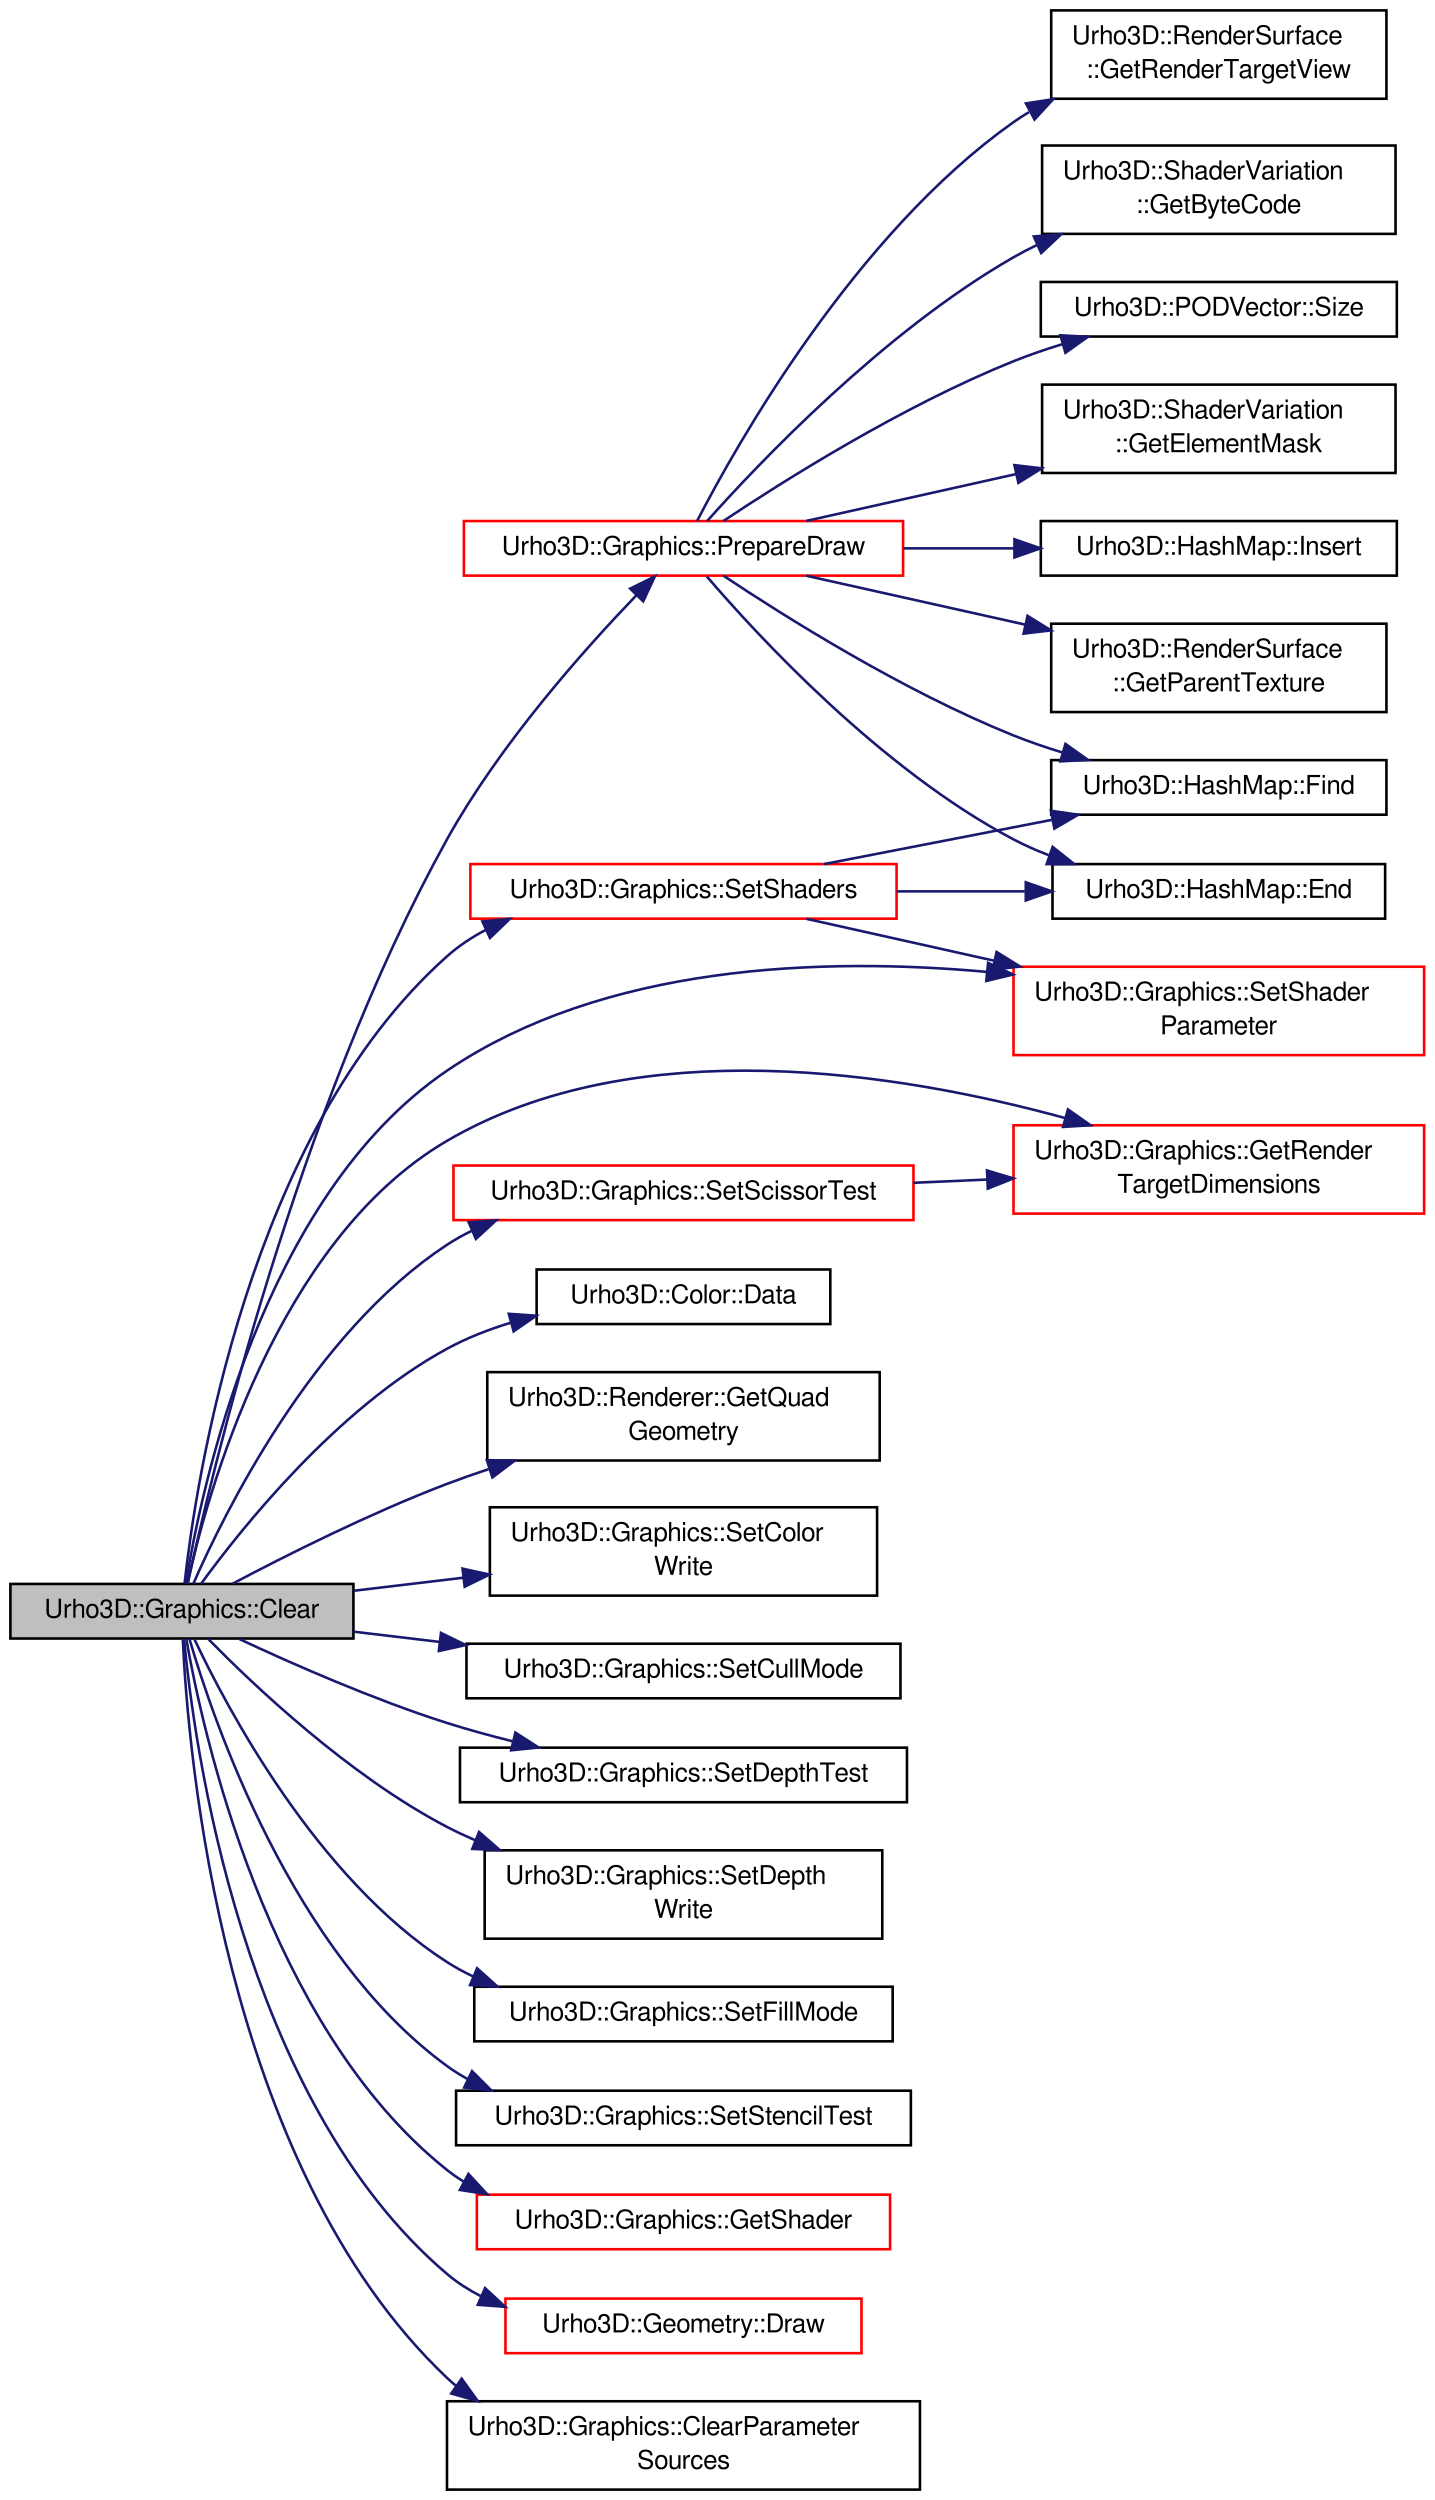
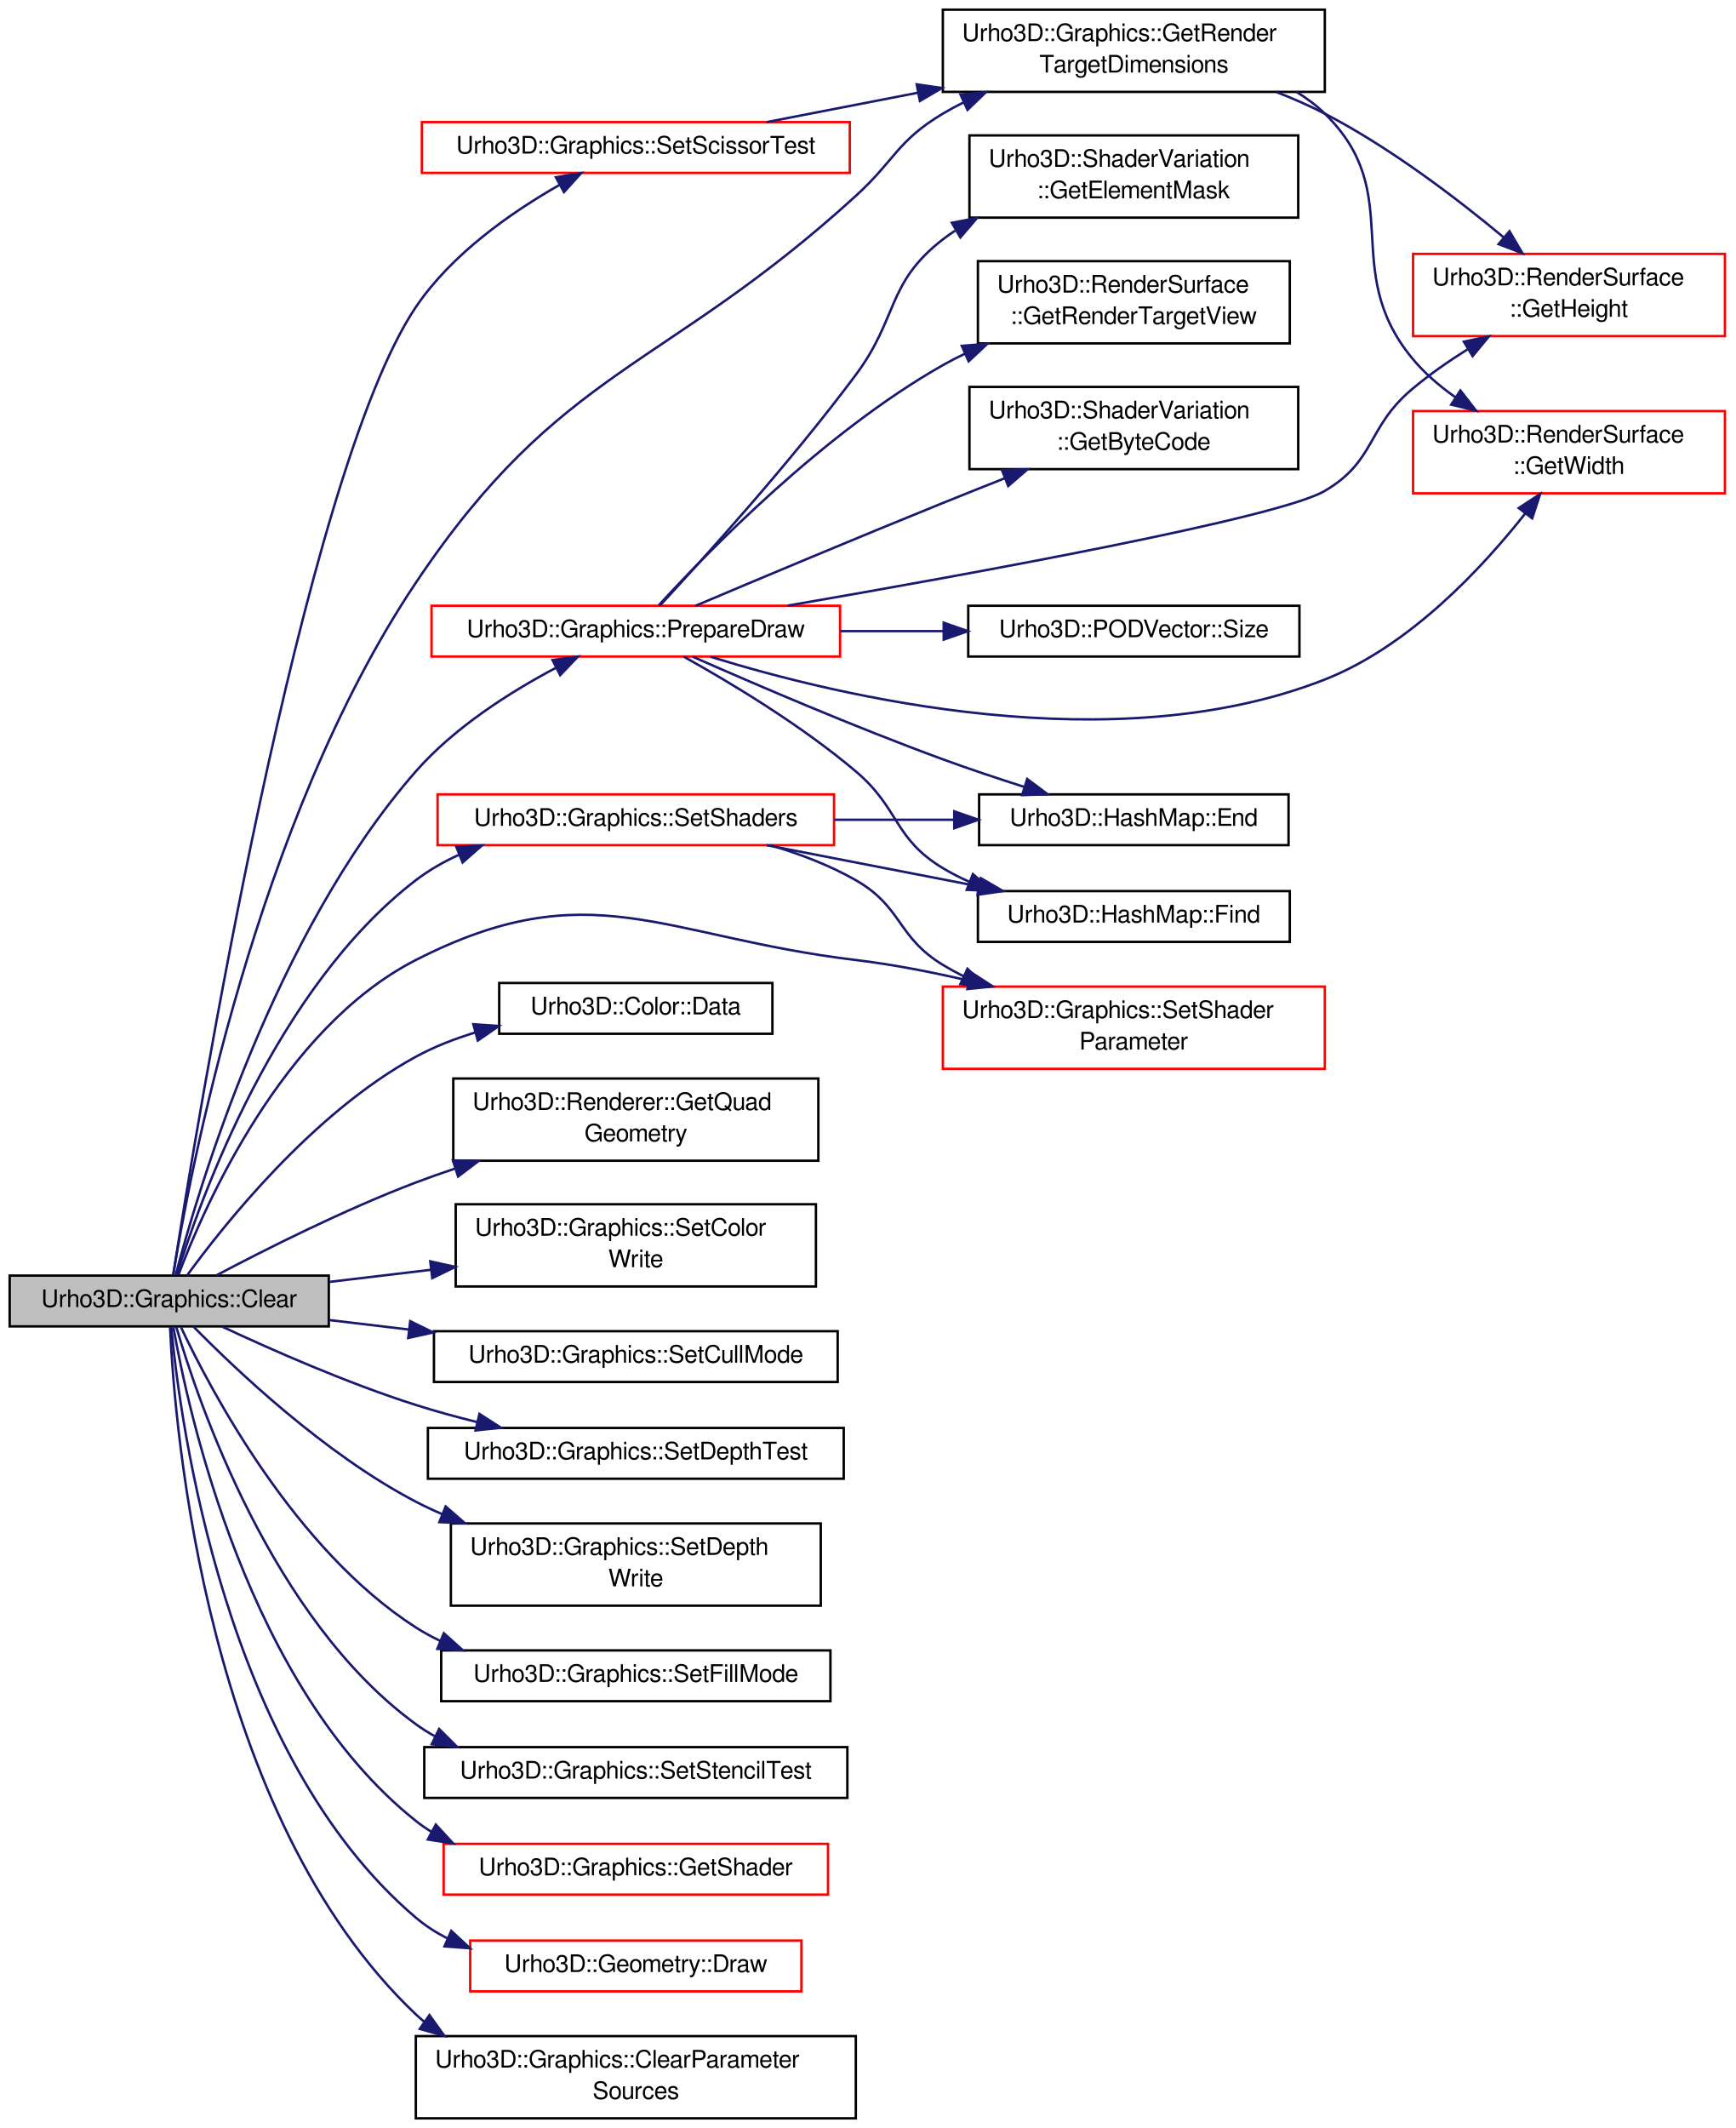
- <svg xmlns="http://www.w3.org/2000/svg" xmlns:xlink="http://www.w3.org/1999/xlink" width="552pt" height="962pt" viewBox="0.00 0.00 552.00 962.00">
-   <g id="graph1" class="graph" transform="scale(1 1) rotate(0) translate(4 958)">
+ <svg xmlns="http://www.w3.org/2000/svg" xmlns:xlink="http://www.w3.org/1999/xlink" width="718pt" height="880pt" viewBox="0.00 0.00 718.00 880.00">
+   <g id="graph1" class="graph" transform="scale(1 1) rotate(0) translate(4 876)">
    <g id="node1" class="node">
      <polygon fill="#bfbfbf" stroke="black" points="0,-327.5 0,-348.5 132,-348.5 132,-327.5 0,-327.5" />
      <text text-anchor="middle" x="66" y="-335.5" font-family="FreeSans" font-size="10.00">Urho3D::Graphics::Clear</text>
    </g>
    <g id="node3" class="node">
      <a xlink:href="class_urho3_d_1_1_graphics.html#a3dd369dc58e2db876d8d001ba24762a5" target="_top" xlink:title="Process dirtied state before draw.">
-         <polygon fill="none" stroke="red" points="174.5,-736.5 174.5,-757.5 343.5,-757.5 343.5,-736.5 174.5,-736.5" />
-         <text text-anchor="middle" x="259" y="-744.5" font-family="FreeSans" font-size="10.00">Urho3D::Graphics::PrepareDraw</text>
+         <polygon fill="none" stroke="red" points="174.5,-604.5 174.5,-625.5 343.5,-625.5 343.5,-604.5 174.5,-604.5" />
+         <text text-anchor="middle" x="259" y="-612.5" font-family="FreeSans" font-size="10.00">Urho3D::Graphics::PrepareDraw</text>
      </a>
    </g>
    <g id="edge2" class="edge">
-       <path fill="none" stroke="midnightblue" d="M68.204,-348.546C76.762,-388.122 110.204,-530.837 168,-635 188.263,-671.52 220.724,-707.97 240.904,-728.955" />
-       <polygon fill="midnightblue" stroke="midnightblue" points="238.496,-731.499 247.986,-736.209 243.505,-726.609 238.496,-731.499" />
+       <path fill="none" stroke="midnightblue" d="M68.683,-348.774C77.607,-382.821 109.118,-489.813 168,-557 183.951,-575.2 206.974,-589.801 225.871,-599.8" />
+       <polygon fill="midnightblue" stroke="midnightblue" points="224.542,-603.051 235.042,-604.47 227.718,-596.813 224.542,-603.051" />
    </g>
    <g id="node21" class="node">
      <a xlink:href="class_urho3_d_1_1_graphics.html#a016c9d34850452e2e97a51f520d15443" target="_top" xlink:title="Return rendertarget width and height.">
-         <polygon fill="none" stroke="red" points="386,-491 386,-525 544,-525 544,-491 386,-491" />
-         <text text-anchor="start" x="394" y="-512" font-family="FreeSans" font-size="10.00">Urho3D::Graphics::GetRender</text>
-         <text text-anchor="middle" x="465" y="-499" font-family="FreeSans" font-size="10.00">TargetDimensions</text>
+         <polygon fill="none" stroke="black" points="386,-838 386,-872 544,-872 544,-838 386,-838" />
+         <text text-anchor="start" x="394" y="-859" font-family="FreeSans" font-size="10.00">Urho3D::Graphics::GetRender</text>
+         <text text-anchor="middle" x="465" y="-846" font-family="FreeSans" font-size="10.00">TargetDimensions</text>
      </a>
    </g>
    <g id="edge20" class="edge">
-       <path fill="none" stroke="midnightblue" d="M68.153,-348.784C75.354,-381.61 101.977,-480.421 168,-519 241.052,-561.686 342.374,-545.175 405.778,-527.789" />
-       <polygon fill="midnightblue" stroke="midnightblue" points="406.952,-531.094 415.619,-525 405.043,-524.359 406.952,-531.094" />
-     </g>
-     <g id="node23" class="node">
+       <path fill="none" stroke="midnightblue" d="M67.612,-348.603C74.146,-388.974 101.551,-535.804 168,-635 227.942,-724.481 270.392,-722.457 350,-795 366.267,-809.823 367.094,-817.734 386,-829 388.791,-830.663 391.701,-832.235 394.689,-833.718" />
+       <polygon fill="midnightblue" stroke="midnightblue" points="393.291,-836.927 403.84,-837.906 396.204,-830.562 393.291,-836.927" />
+     </g>
+     <g id="node25" class="node">
      <a xlink:href="class_urho3_d_1_1_color.html#af4fe4462664d0de4722288e0bcc2b1cc" target="_top" xlink:title="Return float data.">
        <polygon fill="none" stroke="black" points="202.5,-448.5 202.5,-469.5 315.5,-469.5 315.5,-448.5 202.5,-448.5" />
        <text text-anchor="middle" x="259" y="-456.5" font-family="FreeSans" font-size="10.00">Urho3D::Color::Data</text>
      </a>
    </g>
-     <g id="edge22" class="edge">
+     <g id="edge26" class="edge">
      <path fill="none" stroke="midnightblue" d="M73.344,-348.514C88.477,-369.328 125.316,-415.77 168,-439 175.639,-443.157 184.083,-446.451 192.657,-449.059" />
      <polygon fill="midnightblue" stroke="midnightblue" points="191.787,-452.45 202.357,-451.724 193.641,-445.7 191.787,-452.45" />
    </g>
-     <g id="node25" class="node">
+     <g id="node27" class="node">
      <a xlink:href="class_urho3_d_1_1_renderer.html#a887e9961f27af8db3298c0c0ba0e582c" target="_top" xlink:title="Return quad geometry used in postprocessing.">
        <polygon fill="none" stroke="black" points="183.5,-396 183.5,-430 334.5,-430 334.5,-396 183.5,-396" />
        <text text-anchor="start" x="191.5" y="-417" font-family="FreeSans" font-size="10.00">Urho3D::Renderer::GetQuad</text>
        <text text-anchor="middle" x="259" y="-404" font-family="FreeSans" font-size="10.00">Geometry</text>
      </a>
    </g>
-     <g id="edge24" class="edge">
+     <g id="edge28" class="edge">
      <path fill="none" stroke="midnightblue" d="M85.499,-348.595C105.712,-359.282 138.432,-375.767 168,-387 173.184,-388.969 178.583,-390.871 184.049,-392.69" />
      <polygon fill="midnightblue" stroke="midnightblue" points="183.34,-396.138 193.931,-395.868 185.483,-389.474 183.34,-396.138" />
    </g>
-     <g id="node27" class="node">
+     <g id="node29" class="node">
      <a xlink:href="class_urho3_d_1_1_graphics.html#a491fe007ce9f8dce215ba00f5c27ff0d" target="_top" xlink:title="Set color write on/off.">
        <polygon fill="none" stroke="black" points="184.5,-344 184.5,-378 333.5,-378 333.5,-344 184.5,-344" />
        <text text-anchor="start" x="192.5" y="-365" font-family="FreeSans" font-size="10.00">Urho3D::Graphics::SetColor</text>
        <text text-anchor="middle" x="259" y="-352" font-family="FreeSans" font-size="10.00">Write</text>
      </a>
    </g>
-     <g id="edge26" class="edge">
+     <g id="edge30" class="edge">
      <path fill="none" stroke="midnightblue" d="M132.15,-345.883C145.672,-347.495 160.08,-349.212 174.152,-350.889" />
      <polygon fill="midnightblue" stroke="midnightblue" points="173.978,-354.393 184.322,-352.101 174.806,-347.442 173.978,-354.393" />
    </g>
-     <g id="node29" class="node">
+     <g id="node31" class="node">
      <a xlink:href="class_urho3_d_1_1_graphics.html#af002db3f0656638b5419e501597bf9db" target="_top" xlink:title="Set hardware culling mode.">
        <polygon fill="none" stroke="black" points="175.5,-304.5 175.5,-325.5 342.5,-325.5 342.5,-304.5 175.5,-304.5" />
        <text text-anchor="middle" x="259" y="-312.5" font-family="FreeSans" font-size="10.00">Urho3D::Graphics::SetCullMode</text>
      </a>
    </g>
-     <g id="edge28" class="edge">
+     <g id="edge32" class="edge">
      <path fill="none" stroke="midnightblue" d="M132.15,-330.117C142.76,-328.852 153.915,-327.523 165.026,-326.199" />
      <polygon fill="midnightblue" stroke="midnightblue" points="165.684,-329.645 175.2,-324.987 164.856,-322.695 165.684,-329.645" />
    </g>
-     <g id="node31" class="node">
+     <g id="node33" class="node">
      <a xlink:href="class_urho3_d_1_1_graphics.html#a8caad07fa70c69870bd1ebd33014b931" target="_top" xlink:title="Set depth compare.">
        <polygon fill="none" stroke="black" points="173,-264.5 173,-285.5 345,-285.5 345,-264.5 173,-264.5" />
        <text text-anchor="middle" x="259" y="-272.5" font-family="FreeSans" font-size="10.00">Urho3D::Graphics::SetDepthTest</text>
      </a>
    </g>
-     <g id="edge30" class="edge">
+     <g id="edge34" class="edge">
      <path fill="none" stroke="midnightblue" d="M87.846,-327.414C108.207,-317.881 139.611,-304.02 168,-295 176.089,-292.43 184.684,-290.073 193.239,-287.95" />
      <polygon fill="midnightblue" stroke="midnightblue" points="194.316,-291.292 203.231,-285.567 192.692,-284.483 194.316,-291.292" />
    </g>
-     <g id="node33" class="node">
+     <g id="node35" class="node">
      <a xlink:href="class_urho3_d_1_1_graphics.html#abce9b1421f7b2d1179659ca887171f2a" target="_top" xlink:title="Set depth write on/off.">
        <polygon fill="none" stroke="black" points="182.5,-212 182.5,-246 335.5,-246 335.5,-212 182.5,-212" />
        <text text-anchor="start" x="190.5" y="-233" font-family="FreeSans" font-size="10.00">Urho3D::Graphics::SetDepth</text>
        <text text-anchor="middle" x="259" y="-220" font-family="FreeSans" font-size="10.00">Write</text>
      </a>
    </g>
-     <g id="edge32" class="edge">
+     <g id="edge36" class="edge">
      <path fill="none" stroke="midnightblue" d="M75.985,-327.463C93.168,-309.929 130.145,-274.74 168,-255 171.506,-253.172 175.156,-251.458 178.894,-249.852" />
      <polygon fill="midnightblue" stroke="midnightblue" points="180.341,-253.043 188.329,-246.082 177.744,-246.543 180.341,-253.043" />
    </g>
-     <g id="node35" class="node">
+     <g id="node37" class="node">
      <a xlink:href="class_urho3_d_1_1_graphics.html#a616f0641be5b78abb3b4b3ef43cba042" target="_top" xlink:title="Set polygon fill mode.">
        <polygon fill="none" stroke="black" points="178.5,-172.5 178.5,-193.5 339.5,-193.5 339.5,-172.5 178.5,-172.5" />
        <text text-anchor="middle" x="259" y="-180.5" font-family="FreeSans" font-size="10.00">Urho3D::Graphics::SetFillMode</text>
      </a>
    </g>
-     <g id="edge34" class="edge">
+     <g id="edge38" class="edge">
      <path fill="none" stroke="midnightblue" d="M70.85,-327.175C83.076,-301.213 117.798,-235.181 168,-203 171.183,-200.959 174.544,-199.125 178.023,-197.476" />
      <polygon fill="midnightblue" stroke="midnightblue" points="179.591,-200.614 187.468,-193.528 176.892,-194.155 179.591,-200.614" />
    </g>
-     <g id="node37" class="node">
+     <g id="node39" class="node">
      <a xlink:href="class_urho3_d_1_1_graphics.html#a27670beb9e90540f69da3d24da2d07bd" target="_top" xlink:title="Set scissor test.">
-         <polygon fill="none" stroke="red" points="170.5,-488.5 170.5,-509.5 347.5,-509.5 347.5,-488.5 170.5,-488.5" />
-         <text text-anchor="middle" x="259" y="-496.5" font-family="FreeSans" font-size="10.00">Urho3D::Graphics::SetScissorTest</text>
-       </a>
-     </g>
-     <g id="edge36" class="edge">
-       <path fill="none" stroke="midnightblue" d="M70.365,-348.514C81.956,-375.051 116.207,-445.035 168,-479 170.999,-480.967 174.161,-482.743 177.436,-484.347" />
-       <polygon fill="midnightblue" stroke="midnightblue" points="176.35,-487.69 186.919,-488.425 179.116,-481.259 176.35,-487.69" />
-     </g>
-     <g id="node40" class="node">
+         <polygon fill="none" stroke="red" points="170.5,-804.5 170.5,-825.5 347.5,-825.5 347.5,-804.5 170.5,-804.5" />
+         <text text-anchor="middle" x="259" y="-812.5" font-family="FreeSans" font-size="10.00">Urho3D::Graphics::SetScissorTest</text>
+       </a>
+     </g>
+     <g id="edge40" class="edge">
+       <path fill="none" stroke="midnightblue" d="M67.653,-348.798C76.648,-406.596 121.039,-679.359 168,-749 182.789,-770.931 207.425,-788.14 227.337,-799.479" />
+       <polygon fill="midnightblue" stroke="midnightblue" points="225.93,-802.699 236.384,-804.421 229.286,-796.556 225.93,-802.699" />
+     </g>
+     <g id="node42" class="node">
      <a xlink:href="class_urho3_d_1_1_graphics.html#a11eb4f153875e95af56a4e1eaaea1d4b" target="_top" xlink:title="Set stencil test.">
        <polygon fill="none" stroke="black" points="171.5,-132.5 171.5,-153.5 346.5,-153.5 346.5,-132.5 171.5,-132.5" />
        <text text-anchor="middle" x="259" y="-140.5" font-family="FreeSans" font-size="10.00">Urho3D::Graphics::SetStencilTest</text>
      </a>
    </g>
-     <g id="edge40" class="edge">
+     <g id="edge44" class="edge">
      <path fill="none" stroke="midnightblue" d="M68.915,-327.292C77.914,-296.389 108.316,-206.49 168,-163 170.533,-161.154 173.204,-159.473 175.977,-157.943" />
      <polygon fill="midnightblue" stroke="midnightblue" points="177.635,-161.029 185.139,-153.55 174.609,-154.718 177.635,-161.029" />
    </g>
-     <g id="node42" class="node">
+     <g id="node44" class="node">
      <a xlink:href="class_urho3_d_1_1_graphics.html#a1f9ba79f344a68937947b6416685fe3a" target="_top" xlink:title="Set shaders.">
-         <polygon fill="none" stroke="red" points="177,-604.5 177,-625.5 341,-625.5 341,-604.5 177,-604.5" />
-         <text text-anchor="middle" x="259" y="-612.5" font-family="FreeSans" font-size="10.00">Urho3D::Graphics::SetShaders</text>
-       </a>
-     </g>
-     <g id="edge42" class="edge">
-       <path fill="none" stroke="midnightblue" d="M67.023,-348.754C71.305,-387.572 91.309,-521.76 168,-590 172.47,-593.977 177.515,-597.328 182.882,-600.151" />
-       <polygon fill="midnightblue" stroke="midnightblue" points="181.625,-603.425 192.173,-604.42 184.548,-597.064 181.625,-603.425" />
-     </g>
-     <g id="node46" class="node">
+         <polygon fill="none" stroke="red" points="177,-526.5 177,-547.5 341,-547.5 341,-526.5 177,-526.5" />
+         <text text-anchor="middle" x="259" y="-534.5" font-family="FreeSans" font-size="10.00">Urho3D::Graphics::SetShaders</text>
+       </a>
+     </g>
+     <g id="edge46" class="edge">
+       <path fill="none" stroke="midnightblue" d="M69.18,-348.937C78.693,-379.67 109.933,-467.457 168,-512 173.415,-516.154 179.478,-519.618 185.833,-522.507" />
+       <polygon fill="midnightblue" stroke="midnightblue" points="184.73,-525.836 195.313,-526.34 187.355,-519.347 184.73,-525.836" />
+     </g>
+     <g id="node48" class="node">
      <a xlink:href="class_urho3_d_1_1_graphics.html#a4738d35a14589f7d2ff4946fd48b2381" target="_top" xlink:title="Set shader float constants.">
-         <polygon fill="none" stroke="red" points="386,-552 386,-586 544,-586 544,-552 386,-552" />
-         <text text-anchor="start" x="394" y="-573" font-family="FreeSans" font-size="10.00">Urho3D::Graphics::SetShader</text>
-         <text text-anchor="middle" x="465" y="-560" font-family="FreeSans" font-size="10.00">Parameter</text>
-       </a>
-     </g>
-     <g id="edge52" class="edge">
-       <path fill="none" stroke="midnightblue" d="M67.504,-348.561C73.134,-383.74 96.441,-497.455 168,-546 228.429,-586.995 312.548,-589.765 375.842,-584.005" />
-       <polygon fill="midnightblue" stroke="midnightblue" points="376.211,-587.486 385.814,-583.012 375.517,-580.521 376.211,-587.486" />
-     </g>
-     <g id="node48" class="node">
+         <polygon fill="none" stroke="red" points="386,-434 386,-468 544,-468 544,-434 386,-434" />
+         <text text-anchor="start" x="394" y="-455" font-family="FreeSans" font-size="10.00">Urho3D::Graphics::SetShader</text>
+         <text text-anchor="middle" x="465" y="-442" font-family="FreeSans" font-size="10.00">Parameter</text>
+       </a>
+     </g>
+     <g id="edge56" class="edge">
+       <path fill="none" stroke="midnightblue" d="M69.81,-348.795C80.302,-376.64 112.574,-450.687 168,-479 240.035,-515.797 269.687,-488.636 350,-479 365.314,-477.163 381.533,-473.996 396.811,-470.437" />
+       <polygon fill="midnightblue" stroke="midnightblue" points="397.796,-473.8 406.696,-468.051 396.154,-466.995 397.796,-473.8" />
+     </g>
+     <g id="node50" class="node">
      <a xlink:href="class_urho3_d_1_1_graphics.html#aad58413102b75b7916510245a9db175e" target="_top" xlink:title="Return a shader variation by name and defines.">
        <polygon fill="none" stroke="red" points="179.5,-92.5 179.5,-113.5 338.5,-113.5 338.5,-92.5 179.5,-92.5" />
        <text text-anchor="middle" x="259" y="-100.5" font-family="FreeSans" font-size="10.00">Urho3D::Graphics::GetShader</text>
      </a>
    </g>
-     <g id="edge50" class="edge">
+     <g id="edge54" class="edge">
      <path fill="none" stroke="midnightblue" d="M67.662,-327.478C73.791,-292.362 98.492,-178.304 168,-123 170.049,-121.37 172.203,-119.866 174.44,-118.478" />
      <polygon fill="midnightblue" stroke="midnightblue" points="176.255,-121.477 183.436,-113.686 172.964,-115.299 176.255,-121.477" />
    </g>
-     <g id="node51" class="node">
+     <g id="node53" class="node">
      <a xlink:href="class_urho3_d_1_1_geometry.html#a4a7263e950743d3a59f18469766bfe19" target="_top" xlink:title="Draw.">
        <polygon fill="none" stroke="red" points="190.5,-52.5 190.5,-73.5 327.5,-73.5 327.5,-52.5 190.5,-52.5" />
        <text text-anchor="middle" x="259" y="-60.5" font-family="FreeSans" font-size="10.00">Urho3D::Geometry::Draw</text>
      </a>
    </g>
-     <g id="edge54" class="edge">
+     <g id="edge58" class="edge">
      <path fill="none" stroke="midnightblue" d="M66.835,-327.256C70.498,-287.873 88.721,-150.226 168,-83 171.985,-79.621 176.412,-76.777 181.107,-74.385" />
      <polygon fill="midnightblue" stroke="midnightblue" points="182.654,-77.529 190.421,-70.324 179.856,-71.113 182.654,-77.529" />
    </g>
-     <g id="node53" class="node">
+     <g id="node55" class="node">
      <a xlink:href="class_urho3_d_1_1_graphics.html#a0dbed204dd942895efd794eabd4bafdd" target="_top" xlink:title="Clear remembered shader parameter sources.">
        <polygon fill="none" stroke="black" points="168,-0 168,-34 350,-34 350,-0 168,-0" />
        <text text-anchor="start" x="176" y="-21" font-family="FreeSans" font-size="10.00">Urho3D::Graphics::ClearParameter</text>
        <text text-anchor="middle" x="259" y="-8" font-family="FreeSans" font-size="10.00">Sources</text>
      </a>
    </g>
-     <g id="edge56" class="edge">
+     <g id="edge60" class="edge">
      <path fill="none" stroke="midnightblue" d="M66.335,-327.294C68.263,-284.641 81.233,-125.154 168,-43 169.119,-41.941 170.277,-40.925 171.472,-39.949" />
      <polygon fill="midnightblue" stroke="midnightblue" points="173.649,-42.697 179.825,-34.089 169.628,-36.967 173.649,-42.697" />
    </g>
    <g id="node5" class="node">
      <a xlink:href="class_urho3_d_1_1_render_surface.html#a95c7811a5d78b66288690a59e3bdcd20" target="_top" xlink:title="Return Direct3D rendertarget or depth-stencil view.">
-         <polygon fill="none" stroke="black" points="400.5,-920 400.5,-954 529.5,-954 529.5,-920 400.5,-920" />
-         <text text-anchor="start" x="408.5" y="-941" font-family="FreeSans" font-size="10.00">Urho3D::RenderSurface</text>
-         <text text-anchor="middle" x="465" y="-928" font-family="FreeSans" font-size="10.00">::GetRenderTargetView</text>
+         <polygon fill="none" stroke="black" points="400.5,-734 400.5,-768 529.5,-768 529.5,-734 400.5,-734" />
+         <text text-anchor="start" x="408.5" y="-755" font-family="FreeSans" font-size="10.00">Urho3D::RenderSurface</text>
+         <text text-anchor="middle" x="465" y="-742" font-family="FreeSans" font-size="10.00">::GetRenderTargetView</text>
      </a>
    </g>
    <g id="edge4" class="edge">
-       <path fill="none" stroke="midnightblue" d="M264.267,-757.577C279.217,-786.53 324.817,-867.79 386,-911 387.917,-912.354 389.908,-913.64 391.957,-914.863" />
-       <polygon fill="midnightblue" stroke="midnightblue" points="390.788,-918.206 401.259,-919.822 394.082,-912.029 390.788,-918.206" />
+       <path fill="none" stroke="midnightblue" d="M268.463,-625.647C288.243,-647.3 336.268,-696.798 386,-725 388.889,-726.638 391.896,-728.192 394.978,-729.663" />
+       <polygon fill="midnightblue" stroke="midnightblue" points="393.838,-732.986 404.399,-733.831 396.67,-726.584 393.838,-732.986" />
    </g>
    <g id="node7" class="node">
+       <a xlink:href="class_urho3_d_1_1_render_surface.html#a1be67d97ab77b0d6f24776a3f75c5e6a" target="_top" xlink:title="Return width.">
+         <polygon fill="none" stroke="red" points="580.5,-672 580.5,-706 709.5,-706 709.5,-672 580.5,-672" />
+         <text text-anchor="start" x="588.5" y="-693" font-family="FreeSans" font-size="10.00">Urho3D::RenderSurface</text>
+         <text text-anchor="middle" x="645" y="-680" font-family="FreeSans" font-size="10.00">::GetWidth</text>
+       </a>
+     </g>
+     <g id="edge6" class="edge">
+       <path fill="none" stroke="midnightblue" d="M289.846,-604.424C343.596,-587.795 456.991,-560.775 544,-595 578.942,-608.744 608.96,-640.899 626.984,-663.766" />
+       <polygon fill="midnightblue" stroke="midnightblue" points="624.213,-665.904 633.069,-671.719 629.772,-661.65 624.213,-665.904" />
+     </g>
+     <g id="node9" class="node">
+       <a xlink:href="class_urho3_d_1_1_render_surface.html#a3c0b5d48265c55fd1692924b9e45ce24" target="_top" xlink:title="Return height.">
+         <polygon fill="none" stroke="red" points="580.5,-737 580.5,-771 709.5,-771 709.5,-737 580.5,-737" />
+         <text text-anchor="start" x="588.5" y="-758" font-family="FreeSans" font-size="10.00">Urho3D::RenderSurface</text>
+         <text text-anchor="middle" x="645" y="-745" font-family="FreeSans" font-size="10.00">::GetHeight</text>
+       </a>
+     </g>
+     <g id="edge8" class="edge">
+       <path fill="none" stroke="midnightblue" d="M321.826,-625.556C399.848,-639.009 525.038,-661.852 544,-673 565.194,-685.46 561.217,-699.137 580,-715 587.088,-720.986 595.202,-726.633 603.239,-731.673" />
+       <polygon fill="midnightblue" stroke="midnightblue" points="601.508,-734.717 611.878,-736.892 605.128,-728.726 601.508,-734.717" />
+     </g>
+     <g id="node11" class="node">
      <a xlink:href="class_urho3_d_1_1_shader_variation.html#abc87c2b30ab7b5f5281314d99e1c2b1c" target="_top" xlink:title="Return shader bytecode.">
-         <polygon fill="none" stroke="black" points="397,-868 397,-902 533,-902 533,-868 397,-868" />
-         <text text-anchor="start" x="405" y="-889" font-family="FreeSans" font-size="10.00">Urho3D::ShaderVariation</text>
-         <text text-anchor="middle" x="465" y="-876" font-family="FreeSans" font-size="10.00">::GetByteCode</text>
-       </a>
-     </g>
-     <g id="edge6" class="edge">
-       <path fill="none" stroke="midnightblue" d="M268.121,-757.517C287.632,-779.404 335.751,-830.207 386,-859 388.881,-860.651 391.883,-862.215 394.959,-863.695" />
-       <polygon fill="midnightblue" stroke="midnightblue" points="393.81,-867.015 404.369,-867.883 396.656,-860.619 393.81,-867.015" />
-     </g>
-     <g id="node9" class="node">
+         <polygon fill="none" stroke="black" points="397,-682 397,-716 533,-716 533,-682 397,-682" />
+         <text text-anchor="start" x="405" y="-703" font-family="FreeSans" font-size="10.00">Urho3D::ShaderVariation</text>
+         <text text-anchor="middle" x="465" y="-690" font-family="FreeSans" font-size="10.00">::GetByteCode</text>
+       </a>
+     </g>
+     <g id="edge10" class="edge">
+       <path fill="none" stroke="midnightblue" d="M283.757,-625.516C309.306,-636.325 350.345,-653.567 386,-668 394.236,-671.334 402.975,-674.817 411.524,-678.195" />
+       <polygon fill="midnightblue" stroke="midnightblue" points="410.471,-681.542 421.058,-681.95 413.036,-675.029 410.471,-681.542" />
+     </g>
+     <g id="node13" class="node">
      <a xlink:href="class_urho3_d_1_1_p_o_d_vector.html#a4fe0251ca70afca844721a4a44717c83" target="_top" xlink:title="Return number of elements.">
-         <polygon fill="none" stroke="black" points="396.5,-828.5 396.5,-849.5 533.5,-849.5 533.5,-828.5 396.5,-828.5" />
-         <text text-anchor="middle" x="465" y="-836.5" font-family="FreeSans" font-size="10.00">Urho3D::PODVector::Size</text>
-       </a>
-     </g>
-     <g id="edge8" class="edge">
-       <path fill="none" stroke="midnightblue" d="M274.353,-757.517C297.57,-772.991 343.429,-801.905 386,-819 391.945,-821.387 398.258,-823.556 404.624,-825.508" />
-       <polygon fill="midnightblue" stroke="midnightblue" points="404.046,-828.984 414.625,-828.399 405.99,-822.26 404.046,-828.984" />
-     </g>
-     <g id="node11" class="node">
+         <polygon fill="none" stroke="black" points="396.5,-604.5 396.5,-625.5 533.5,-625.5 533.5,-604.5 396.5,-604.5" />
+         <text text-anchor="middle" x="465" y="-612.5" font-family="FreeSans" font-size="10.00">Urho3D::PODVector::Size</text>
+       </a>
+     </g>
+     <g id="edge12" class="edge">
+       <path fill="none" stroke="midnightblue" d="M343.68,-615C357.789,-615 372.372,-615 386.323,-615" />
+       <polygon fill="midnightblue" stroke="midnightblue" points="386.355,-618.5 396.355,-615 386.355,-611.5 386.355,-618.5" />
+     </g>
+     <g id="node15" class="node">
      <a xlink:href="class_urho3_d_1_1_shader_variation.html#a16e7c3c6bc03e89400d89efe02031a20" target="_top" xlink:title="Return vertex element mask.">
-         <polygon fill="none" stroke="black" points="397,-776 397,-810 533,-810 533,-776 397,-776" />
-         <text text-anchor="start" x="405" y="-797" font-family="FreeSans" font-size="10.00">Urho3D::ShaderVariation</text>
-         <text text-anchor="middle" x="465" y="-784" font-family="FreeSans" font-size="10.00">::GetElementMask</text>
-       </a>
-     </g>
-     <g id="edge10" class="edge">
-       <path fill="none" stroke="midnightblue" d="M306.261,-757.553C330.17,-762.892 359.813,-769.512 386.987,-775.58" />
-       <polygon fill="midnightblue" stroke="midnightblue" points="386.35,-779.023 396.872,-777.787 387.875,-772.192 386.35,-779.023" />
-     </g>
-     <g id="node13" class="node">
+         <polygon fill="none" stroke="black" points="397,-786 397,-820 533,-820 533,-786 397,-786" />
+         <text text-anchor="start" x="405" y="-807" font-family="FreeSans" font-size="10.00">Urho3D::ShaderVariation</text>
+         <text text-anchor="middle" x="465" y="-794" font-family="FreeSans" font-size="10.00">::GetElementMask</text>
+       </a>
+     </g>
+     <g id="edge14" class="edge">
+       <path fill="none" stroke="midnightblue" d="M269.084,-625.724C286.45,-644.409 322.756,-684.436 350,-721 367.679,-744.726 362.602,-758.889 386,-777 387.627,-778.259 389.318,-779.459 391.06,-780.602" />
+       <polygon fill="midnightblue" stroke="midnightblue" points="389.735,-783.879 400.144,-785.855 393.239,-777.819 389.735,-783.879" />
+     </g>
+     <g id="node17" class="node">
      <a xlink:href="class_urho3_d_1_1_hash_map.html#a9dc4e5c0ad1feb3eec2d2f1f1714698d" target="_top" xlink:title="Return iterator to the pair with key, or end iterator if not found.">
-         <polygon fill="none" stroke="black" points="400.5,-644.5 400.5,-665.5 529.5,-665.5 529.5,-644.5 400.5,-644.5" />
-         <text text-anchor="middle" x="465" y="-652.5" font-family="FreeSans" font-size="10.00">Urho3D::HashMap::Find</text>
-       </a>
-     </g>
-     <g id="edge12" class="edge">
-       <path fill="none" stroke="midnightblue" d="M274.353,-736.483C297.57,-721.009 343.429,-692.095 386,-675 391.945,-672.613 398.258,-670.444 404.624,-668.492" />
-       <polygon fill="midnightblue" stroke="midnightblue" points="405.99,-671.74 414.625,-665.601 404.046,-665.016 405.99,-671.74" />
-     </g>
-     <g id="node15" class="node">
+         <polygon fill="none" stroke="black" points="400.5,-486.5 400.5,-507.5 529.5,-507.5 529.5,-486.5 400.5,-486.5" />
+         <text text-anchor="middle" x="465" y="-494.5" font-family="FreeSans" font-size="10.00">Urho3D::HashMap::Find</text>
+       </a>
+     </g>
+     <g id="edge16" class="edge">
+       <path fill="none" stroke="midnightblue" d="M278.866,-604.419C298.042,-593.74 327.412,-576.131 350,-557 368.251,-541.542 365.522,-529.358 386,-517 389.445,-514.921 393.099,-513.057 396.874,-511.387" />
+       <polygon fill="midnightblue" stroke="midnightblue" points="398.429,-514.536 406.454,-507.618 395.867,-508.022 398.429,-514.536" />
+     </g>
+     <g id="node19" class="node">
      <a xlink:href="class_urho3_d_1_1_hash_map.html#a47eb201d8441d4e4be8626e615cb562d" target="_top" xlink:title="Return iterator to the end.">
-         <polygon fill="none" stroke="black" points="401,-604.5 401,-625.5 529,-625.5 529,-604.5 401,-604.5" />
-         <text text-anchor="middle" x="465" y="-612.5" font-family="FreeSans" font-size="10.00">Urho3D::HashMap::End</text>
-       </a>
-     </g>
-     <g id="edge14" class="edge">
-       <path fill="none" stroke="midnightblue" d="M267.965,-736.2C287.182,-713.777 334.774,-662.017 386,-635 390.31,-632.727 394.889,-630.704 399.588,-628.904" />
-       <polygon fill="midnightblue" stroke="midnightblue" points="401.054,-632.1 409.354,-625.515 398.759,-625.487 401.054,-632.1" />
-     </g>
-     <g id="node17" class="node">
-       <a xlink:href="class_urho3_d_1_1_hash_map.html#ad7e80c0c98d795960287fdce2215e312" target="_top" xlink:title="Insert a pair. Return an iterator to it.">
-         <polygon fill="none" stroke="black" points="396.5,-736.5 396.5,-757.5 533.5,-757.5 533.5,-736.5 396.5,-736.5" />
-         <text text-anchor="middle" x="465" y="-744.5" font-family="FreeSans" font-size="10.00">Urho3D::HashMap::Insert</text>
-       </a>
-     </g>
-     <g id="edge16" class="edge">
-       <path fill="none" stroke="midnightblue" d="M343.68,-747C357.789,-747 372.372,-747 386.323,-747" />
-       <polygon fill="midnightblue" stroke="midnightblue" points="386.355,-750.5 396.355,-747 386.355,-743.5 386.355,-750.5" />
-     </g>
-     <g id="node19" class="node">
-       <a xlink:href="class_urho3_d_1_1_render_surface.html#a3a7c4f50c5887e1d74f30b6350a2619c" target="_top" xlink:title="Return parent texture.">
-         <polygon fill="none" stroke="black" points="400.5,-684 400.5,-718 529.5,-718 529.5,-684 400.5,-684" />
-         <text text-anchor="start" x="408.5" y="-705" font-family="FreeSans" font-size="10.00">Urho3D::RenderSurface</text>
-         <text text-anchor="middle" x="465" y="-692" font-family="FreeSans" font-size="10.00">::GetParentTexture</text>
+         <polygon fill="none" stroke="black" points="401,-526.5 401,-547.5 529,-547.5 529,-526.5 401,-526.5" />
+         <text text-anchor="middle" x="465" y="-534.5" font-family="FreeSans" font-size="10.00">Urho3D::HashMap::End</text>
      </a>
    </g>
    <g id="edge18" class="edge">
-       <path fill="none" stroke="midnightblue" d="M306.261,-736.447C331.231,-730.871 362.456,-723.898 390.59,-717.616" />
-       <polygon fill="midnightblue" stroke="midnightblue" points="391.401,-721.021 400.398,-715.426 389.875,-714.189 391.401,-721.021" />
-     </g>
-     <g id="edge38" class="edge">
-       <path fill="none" stroke="midnightblue" d="M347.558,-502.869C356.928,-503.278 366.46,-503.695 375.837,-504.105" />
-       <polygon fill="midnightblue" stroke="midnightblue" points="375.792,-507.606 385.935,-504.546 376.097,-500.612 375.792,-507.606" />
-     </g>
-     <g id="edge44" class="edge">
-       <path fill="none" stroke="midnightblue" d="M313.124,-625.51C339.985,-630.725 372.619,-637.062 400.742,-642.523" />
-       <polygon fill="midnightblue" stroke="midnightblue" points="400.396,-646.021 410.88,-644.491 401.731,-639.149 400.396,-646.021" />
-     </g>
-     <g id="edge46" class="edge">
-       <path fill="none" stroke="midnightblue" d="M341.009,-615C357.3,-615 374.322,-615 390.351,-615" />
-       <polygon fill="midnightblue" stroke="midnightblue" points="390.724,-618.5 400.724,-615 390.724,-611.5 390.724,-618.5" />
+       <path fill="none" stroke="midnightblue" d="M282.625,-604.398C307.942,-593.213 349.43,-575.387 386,-562 396.866,-558.022 408.703,-554.076 419.829,-550.534" />
+       <polygon fill="midnightblue" stroke="midnightblue" points="420.887,-553.87 429.38,-547.535 418.79,-547.192 420.887,-553.87" />
+     </g>
+     <g id="edge22" class="edge">
+       <path fill="none" stroke="midnightblue" d="M532.263,-837.989C536.513,-835.405 540.486,-832.429 544,-829 578.107,-795.717 549.799,-764.863 580,-728 585.043,-721.844 591.331,-716.421 597.993,-711.727" />
+       <polygon fill="midnightblue" stroke="midnightblue" points="600.078,-714.546 606.567,-706.171 596.271,-708.672 600.078,-714.546" />
+     </g>
+     <g id="edge24" class="edge">
+       <path fill="none" stroke="midnightblue" d="M524.105,-837.881C530.948,-835.219 537.719,-832.257 544,-829 570.975,-815.013 598.461,-794.078 617.935,-777.878" />
+       <polygon fill="midnightblue" stroke="midnightblue" points="620.388,-780.387 625.765,-771.258 615.869,-775.041 620.388,-780.387" />
+     </g>
+     <g id="edge42" class="edge">
+       <path fill="none" stroke="midnightblue" d="M313.124,-825.51C332.265,-829.226 354.338,-833.512 375.621,-837.645" />
+       <polygon fill="midnightblue" stroke="midnightblue" points="375.175,-841.124 385.659,-839.594 376.509,-834.252 375.175,-841.124" />
    </g>
    <g id="edge48" class="edge">
-       <path fill="none" stroke="midnightblue" d="M306.261,-604.447C327.758,-599.646 353.891,-593.811 378.697,-588.272" />
-       <polygon fill="midnightblue" stroke="midnightblue" points="379.494,-591.68 388.491,-586.085 377.969,-584.848 379.494,-591.68" />
+       <path fill="none" stroke="midnightblue" d="M313.124,-526.49C339.985,-521.275 372.619,-514.938 400.742,-509.477" />
+       <polygon fill="midnightblue" stroke="midnightblue" points="401.731,-512.851 410.88,-507.509 400.396,-505.979 401.731,-512.851" />
+     </g>
+     <g id="edge50" class="edge">
+       <path fill="none" stroke="midnightblue" d="M341.009,-537C357.3,-537 374.322,-537 390.351,-537" />
+       <polygon fill="midnightblue" stroke="midnightblue" points="390.724,-540.5 400.724,-537 390.724,-533.5 390.724,-540.5" />
+     </g>
+     <g id="edge52" class="edge">
+       <path fill="none" stroke="midnightblue" d="M314.672,-526.474C326.781,-522.9 339.192,-518.184 350,-512 369.369,-500.918 366.913,-488.562 386,-477 388.779,-475.317 391.679,-473.729 394.659,-472.232" />
+       <polygon fill="midnightblue" stroke="midnightblue" points="396.182,-475.384 403.791,-468.012 393.245,-469.029 396.182,-475.384" />
    </g>
  </g>
</svg>
